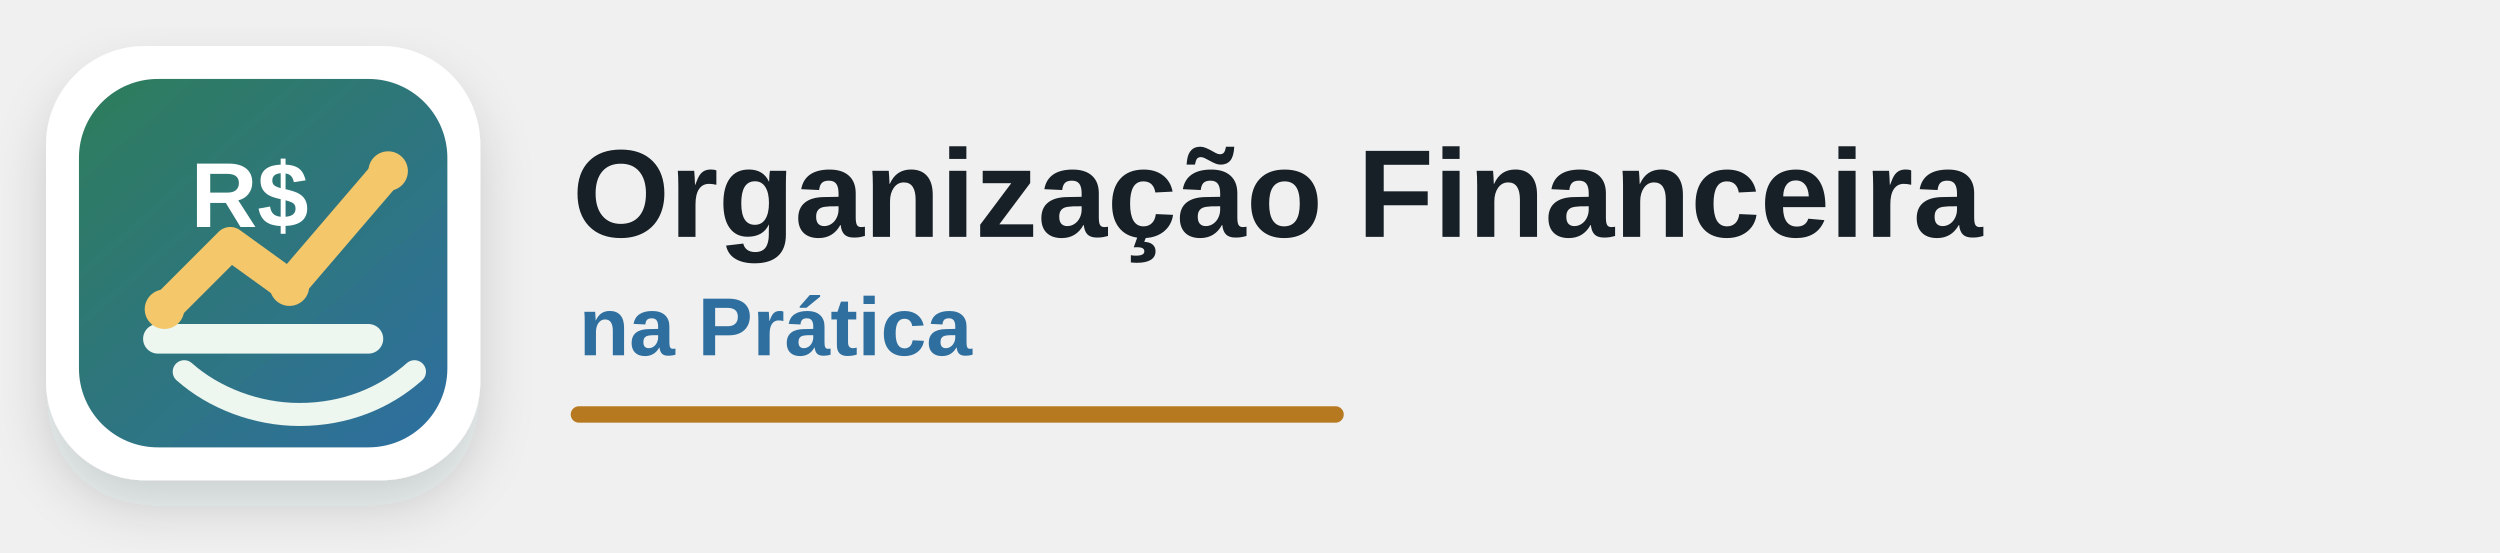
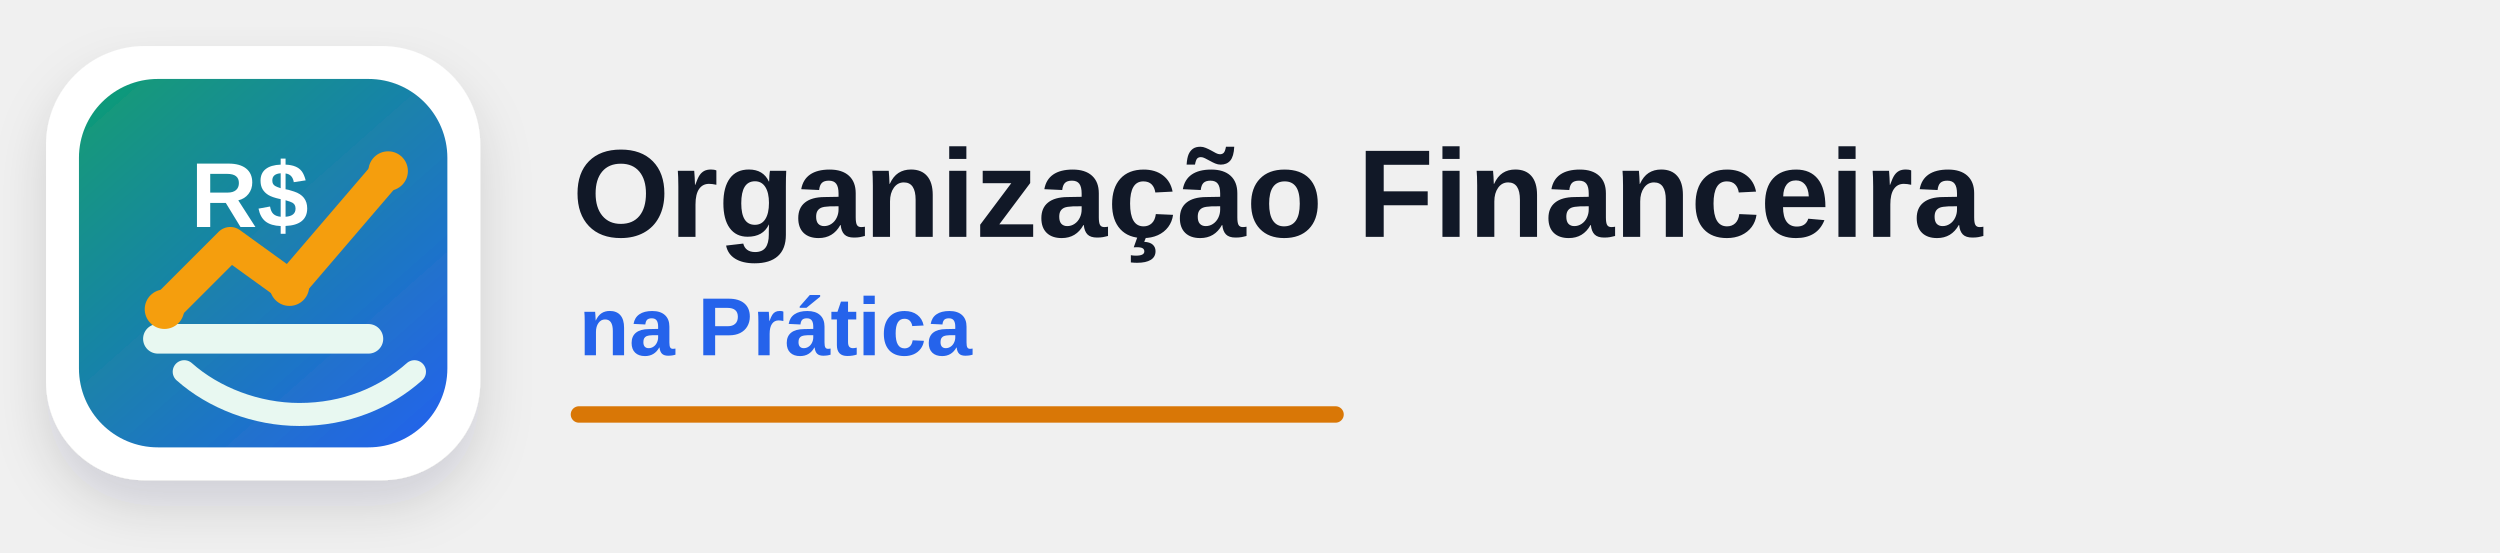
<svg xmlns="http://www.w3.org/2000/svg" viewBox="0 0 760 168" role="img" aria-labelledby="title desc">
  <defs>
    <linearGradient id="markGradient" x1="24" y1="18" x2="128" y2="136" gradientUnits="userSpaceOnUse">
-       <stop offset="0" stop-color="#2f7d59" />
-       <stop offset="1" stop-color="#2f6f9f" />
+       <stop offset="0" stop-color="#0f9f6e" />
+       <stop offset="1" stop-color="#2563eb" />
    </linearGradient>
    <filter id="softShadow" x="-16%" y="-16%" width="132%" height="132%">
-       <feDropShadow dx="0" dy="8" stdDeviation="8" flood-color="#172026" flood-opacity=".16" />
+       <feDropShadow dx="0" dy="8" stdDeviation="8" flood-color="#111827" flood-opacity=".14" />
    </filter>
  </defs>
  <g filter="url(#softShadow)">
    <rect x="14" y="14" width="132" height="132" rx="30" fill="#ffffff" />
    <rect x="24" y="24" width="112" height="112" rx="24" fill="url(#markGradient)" />
-     <path d="M48 103h64" stroke="#edf6ef" stroke-width="9" stroke-linecap="round" />
-     <path d="M50 94l20-20 18 13 30-35" fill="none" stroke="#f3c76b" stroke-width="10" stroke-linecap="round" stroke-linejoin="round" />
-     <circle cx="50" cy="94" r="6" fill="#f3c76b" />
-     <circle cx="88" cy="87" r="6" fill="#f3c76b" />
-     <circle cx="118" cy="52" r="6" fill="#f3c76b" />
-     <path d="M56 113c9 8 22 13 35 13 14 0 26-5 35-13" fill="none" stroke="#edf6ef" stroke-width="7" stroke-linecap="round" />
+     <path d="M48 103h64" stroke="#e8f8f1" stroke-width="9" stroke-linecap="round" />
+     <path d="M50 94l20-20 18 13 30-35" fill="none" stroke="#f59e0b" stroke-width="10" stroke-linecap="round" stroke-linejoin="round" />
+     <circle cx="50" cy="94" r="6" fill="#f59e0b" />
+     <circle cx="88" cy="87" r="6" fill="#f59e0b" />
+     <circle cx="118" cy="52" r="6" fill="#f59e0b" />
+     <path d="M56 113c9 8 22 13 35 13 14 0 26-5 35-13" fill="none" stroke="#e8f8f1" stroke-width="7" stroke-linecap="round" />
    <text x="58" y="69" fill="#ffffff" font-family="Arial, Segoe UI, sans-serif" font-size="28" font-weight="800">R$</text>
  </g>
  <g font-family="Arial, Segoe UI, sans-serif">
-     <text x="174" y="72" fill="#172026" font-size="38" font-weight="800">Organização Financeira</text>
-     <text x="176" y="108" fill="#2f6f9f" font-size="25" font-weight="700">na Prática</text>
-     <path d="M176 126h230" stroke="#b7791f" stroke-width="5" stroke-linecap="round" />
+     <text x="174" y="72" fill="#111827" font-size="38" font-weight="800">Organização Financeira</text>
+     <text x="176" y="108" fill="#2563eb" font-size="25" font-weight="700">na Prática</text>
+     <path d="M176 126h230" stroke="#d97706" stroke-width="5" stroke-linecap="round" />
  </g>
</svg>
